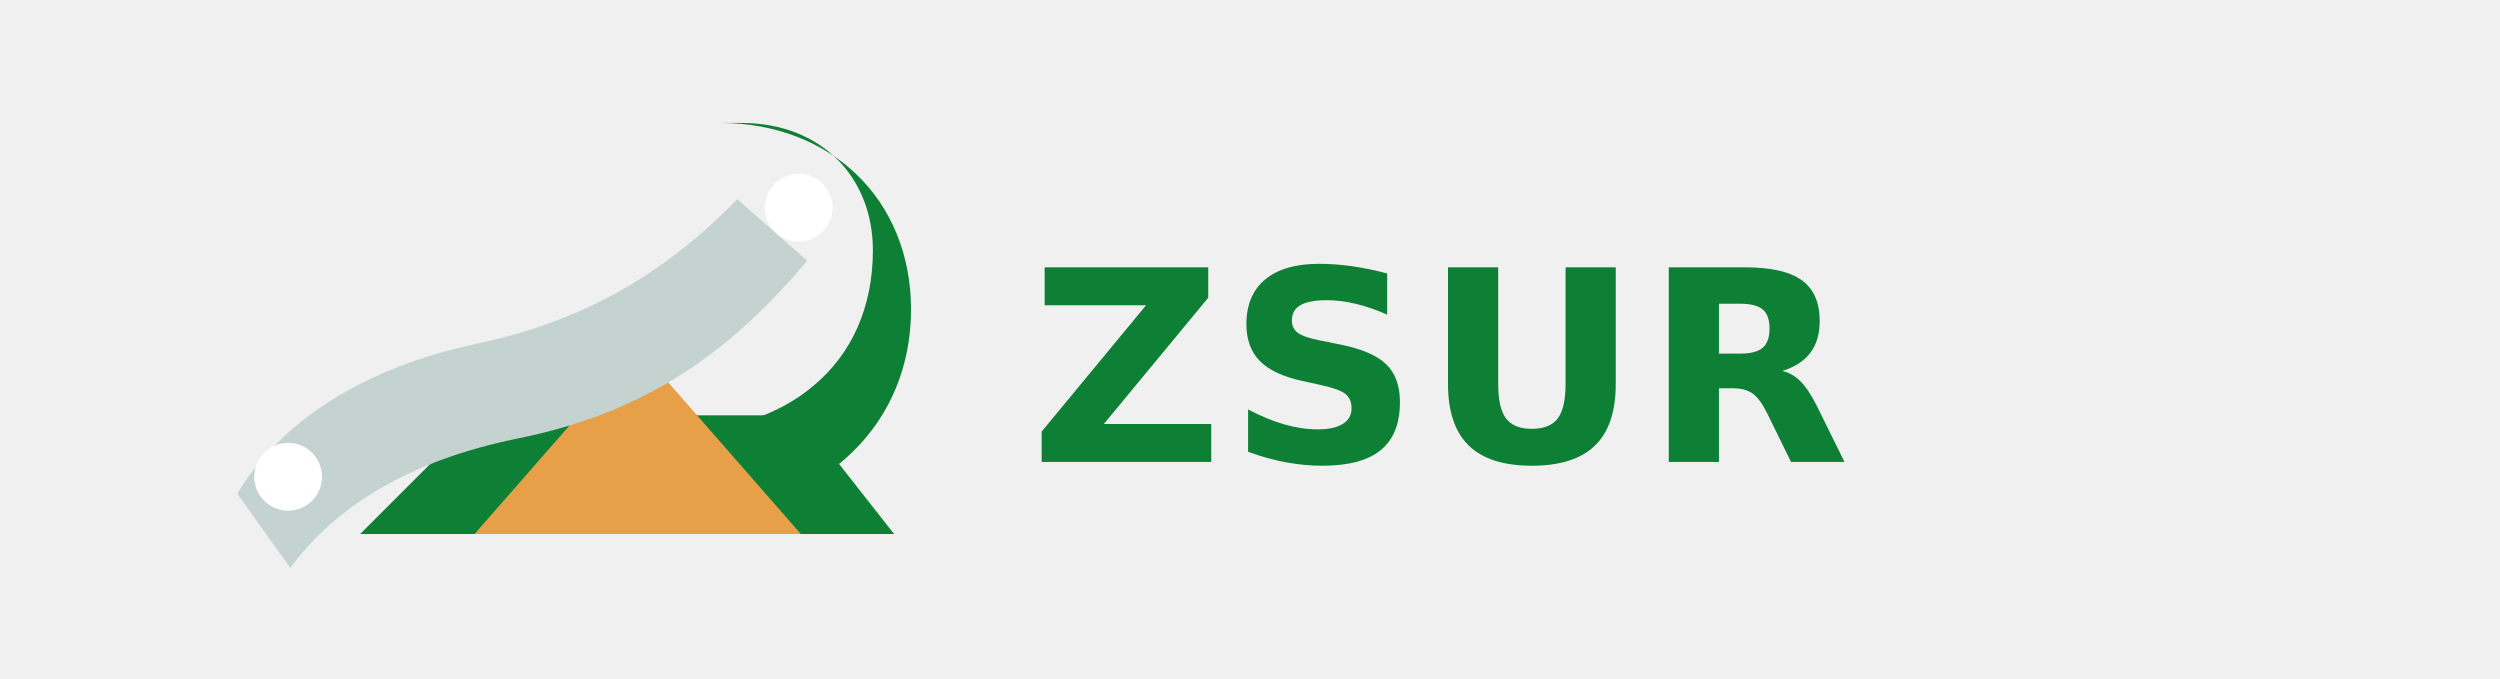
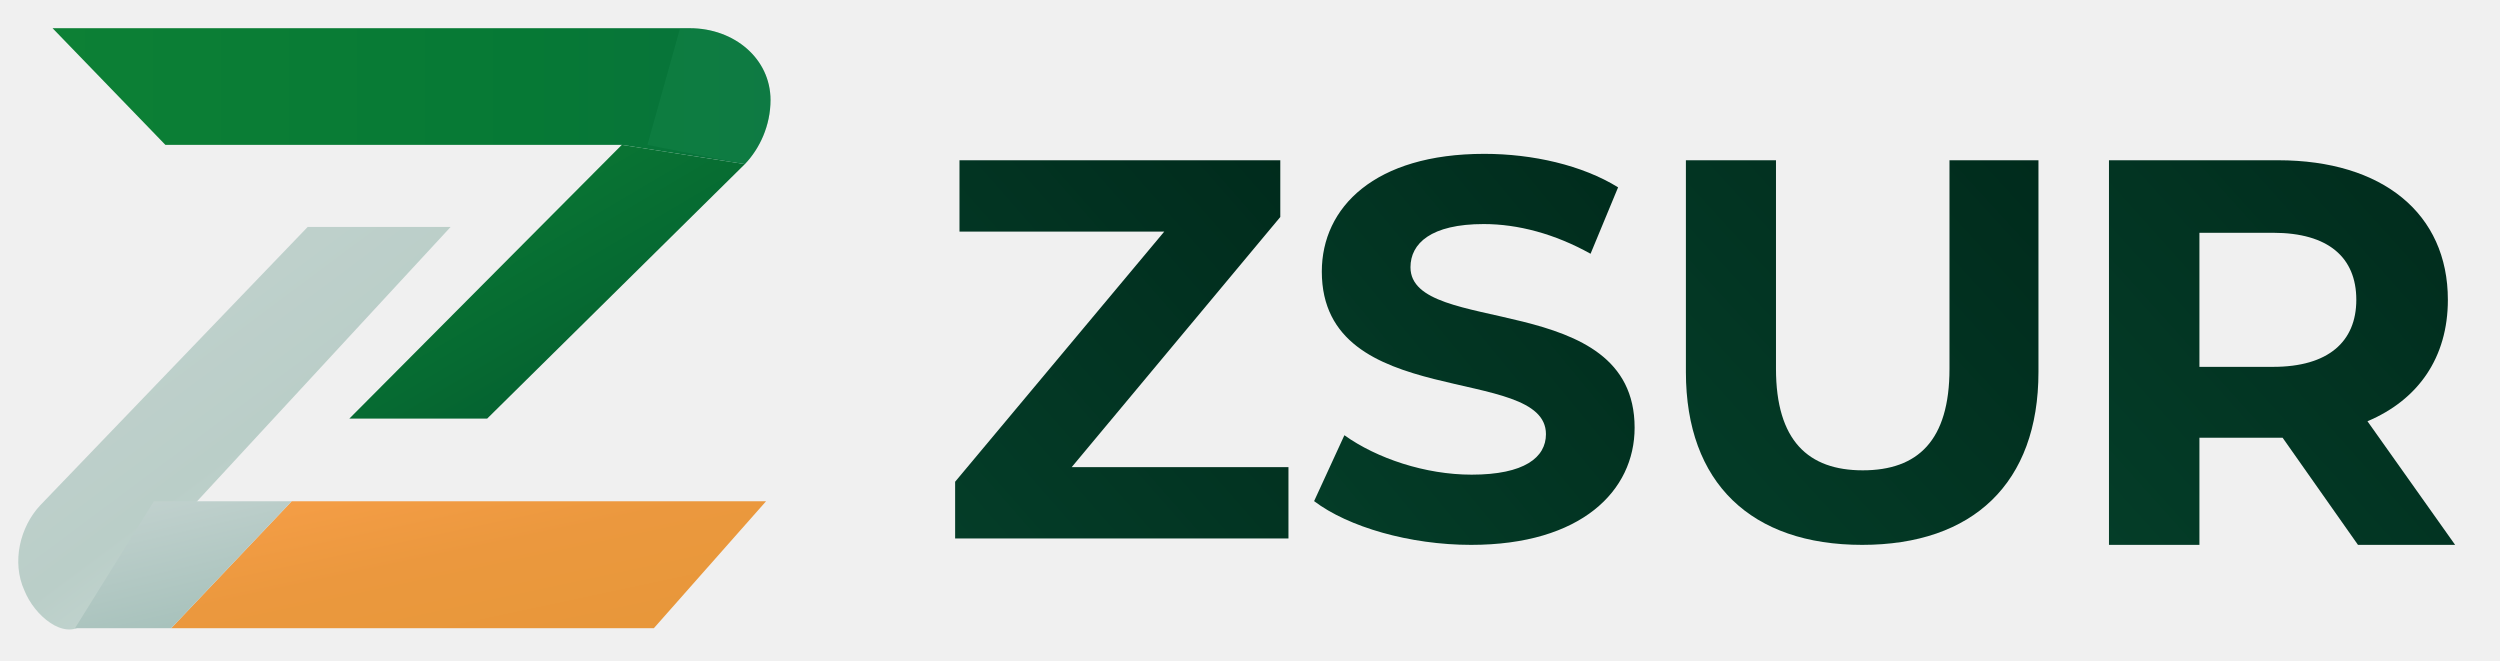
- <svg xmlns="http://www.w3.org/2000/svg" width="1600" height="434" viewBox="0 0 1180 320" fill="none">
+ <svg xmlns="http://www.w3.org/2000/svg" width="780" height="206" viewBox="-3 -4 390 103" role="img" aria-label="Logotipo ZSUR opción A">
+   <defs>
+     <linearGradient id="a" x2=".85" y2="1">
+       <stop stop-color="#0D8035" />
+       <stop offset=".58" stop-color="#066B32" />
+       <stop offset="1" stop-color="#04582E" />
+     </linearGradient>
+     <linearGradient id="b" x2="1">
+       <stop stop-color="#0D8035" />
+       <stop offset=".66" stop-color="#067935" />
+       <stop offset="1" stop-color="#08723C" />
+     </linearGradient>
+     <linearGradient id="c" y2="1">
+       <stop stop-color="#F79F48" />
+       <stop offset=".45" stop-color="#EB983E" />
+       <stop offset="1" stop-color="#E79739" />
+     </linearGradient>
+     <linearGradient id="d" x2=".8" y2="1">
+       <stop stop-color="#C4D3D0" />
+       <stop offset=".58" stop-color="#BACEC8" />
+       <stop offset="1" stop-color="#D1DFDC" />
+     </linearGradient>
+     <linearGradient id="e" x2=".4" y2="1">
+       <stop stop-color="#C4D3D0" />
+       <stop offset="1" stop-color="#A8C2BC" />
+     </linearGradient>
+     <linearGradient id="f" y2="1">
+       <stop stop-color="#043D28" />
+       <stop offset="1" stop-color="#002B1C" />
+     </linearGradient>
+   </defs>
  <g>
-     <path d="M70 58 H340 C392 58 430 94 430 146 C430 182 412 212 381 229 C347 247 303 250 261 250 H232 L286 206 H296 C335 206 364 199 384 182 C402 167 412 145 412 118 C412 84 388 58 350 58 H70 Z" fill="#0D8035" />
-     <path d="M170 252 H422 L378 196 H226 L170 252 Z" fill="#0D8035" />
-     <path d="M224 252 L301 164 L378 252 Z" fill="#E79F48" />
-     <path d="M112 233 C133 198 173 173 226 162 C272 152 311 132 348 94 L381 123 C344 167 304 195 244 207 C195 217 159 238 137 268 Z" fill="#C4D3D0" />
-     <circle cx="136" cy="225" r="16" fill="#FFF" />
-     <circle cx="377" cy="98" r="16" fill="#FFF" />
+     <path d="M94 18.6 113.2 21.6 73 61.3H51.5Z" fill="url(#a)" />
+     <path d="M5.2.4h99.4c7 0 12.6 4.8 12.6 11.2 0 4-1.7 7.6-4 10L94 18.6H22.8Z" fill="url(#b)" />
+     <path d="M103.1.4h1.5c7 0 12.6 4.8 12.6 11.2 0 4-1.7 7.6-4 10L98 18.6Z" fill="#23965C" opacity=".22" />
+     <path d="M42.5 74.2h74L99 94H23.7Z" fill="url(#c)" />
+     <path d="M45 31.4h22.3L10 93.4C7 95.9 2.4 92.1.8 88.1c-2-4.4-.7-9.9 2.5-13.3Z" fill="url(#d)" />
+     <path d="M21 74.2h21.5L23.7 94h-15Z" fill="url(#e)" />
  </g>
-   <g aria-label="ZSUR" fill="#0D8035" transform="translate(486 218) scale(.06152344 -.06152344)">
-     <path d="M115 1493H1370V1260L569 291H1393V0H92V233L893 1202H115Z" />
-     <path d="M1227 1446V1130Q1104 1185 987 1213Q870 1241 766 1241Q628 1241 562 1203Q496 1165 496 1085Q496 1025 540.5 991.5Q585 958 702 934L866 901Q1115 851 1220 749Q1325 647 1325 459Q1325 212 1178.5 91.5Q1032-29 731-29Q589-29 446-2Q303 25 160 78V403Q303 327 436.5 288.5Q570 250 694 250Q820 250 887 292Q954 334 954 412Q954 482 908.5 520Q863 558 727 588L578 621Q354 669 250.5 774Q147 879 147 1057Q147 1280 291 1400Q435 1520 705 1520Q828 1520 958 1501.5Q1088 1483 1227 1446Z" transform="translate(1515.72)" />
-     <path d="M188 1493H573V598Q573 413 633.5 333.5Q694 254 831 254Q969 254 1029.5 333.5Q1090 413 1090 598V1493H1475V598Q1475 281 1316 126Q1157-29 831-29Q506-29 347 126Q188 281 188 598Z" transform="translate(3021.44)" />
-     <path d="M735 831Q856 831 908.5 876Q961 921 961 1024Q961 1126 908.5 1170Q856 1214 735 1214H573V831ZM573 565V0H188V1493H776Q1071 1493 1208.5 1394Q1346 1295 1346 1081Q1346 933 1274.5 838Q1203 743 1059 698Q1138 680 1200.5 616.5Q1263 553 1327 424L1536 0H1126L944 371Q889 483 832.5 524Q776 565 682 565Z" transform="translate(4715.16)" />
+   <g fill="url(#f)">
+     <path d="M252 132 635 595V700H46V568H422L38 105V0H650V132Z" transform="matrix(.08496732 0 0 -.08428571 142.7712 80)" />
+     <path d="M313-12C513-12 610 88 610 205c0 257-407 168-407 297 0 44 37 80 133 80 62 0 129-18 194-55l50 123c-65 41-155 62-243 62C138 712 42 613 42 494c0-260 407-170 407-301 0-43-39-75-135-75-84 0-172 30-231 73L28 69C90 21 202-12 313-12Z" transform="matrix(.08591065 0 0 -.08425414 199.5945 79.98895)" />
+     <path d="M394-12c199 0 317 114 317 320v392H551V314c0-133-57-188-156-188-98 0-156 55-156 188v386H77V308C77 102 195-12 394-12Z" transform="matrix(.08675079 0 0 -.08426966 253.3202 79.98876)" />
+     <path d="m703 0-157 225c91 39 144 116 144 221 0 157-117 254-304 254H83V0h162v195h149L529 0ZM526 446c0-76-50-122-149-122H245v244h132c99 0 149-45 149-122Z" transform="matrix(.08709677 0 0 -.08571429 318.771 81)" />
  </g>
</svg>
